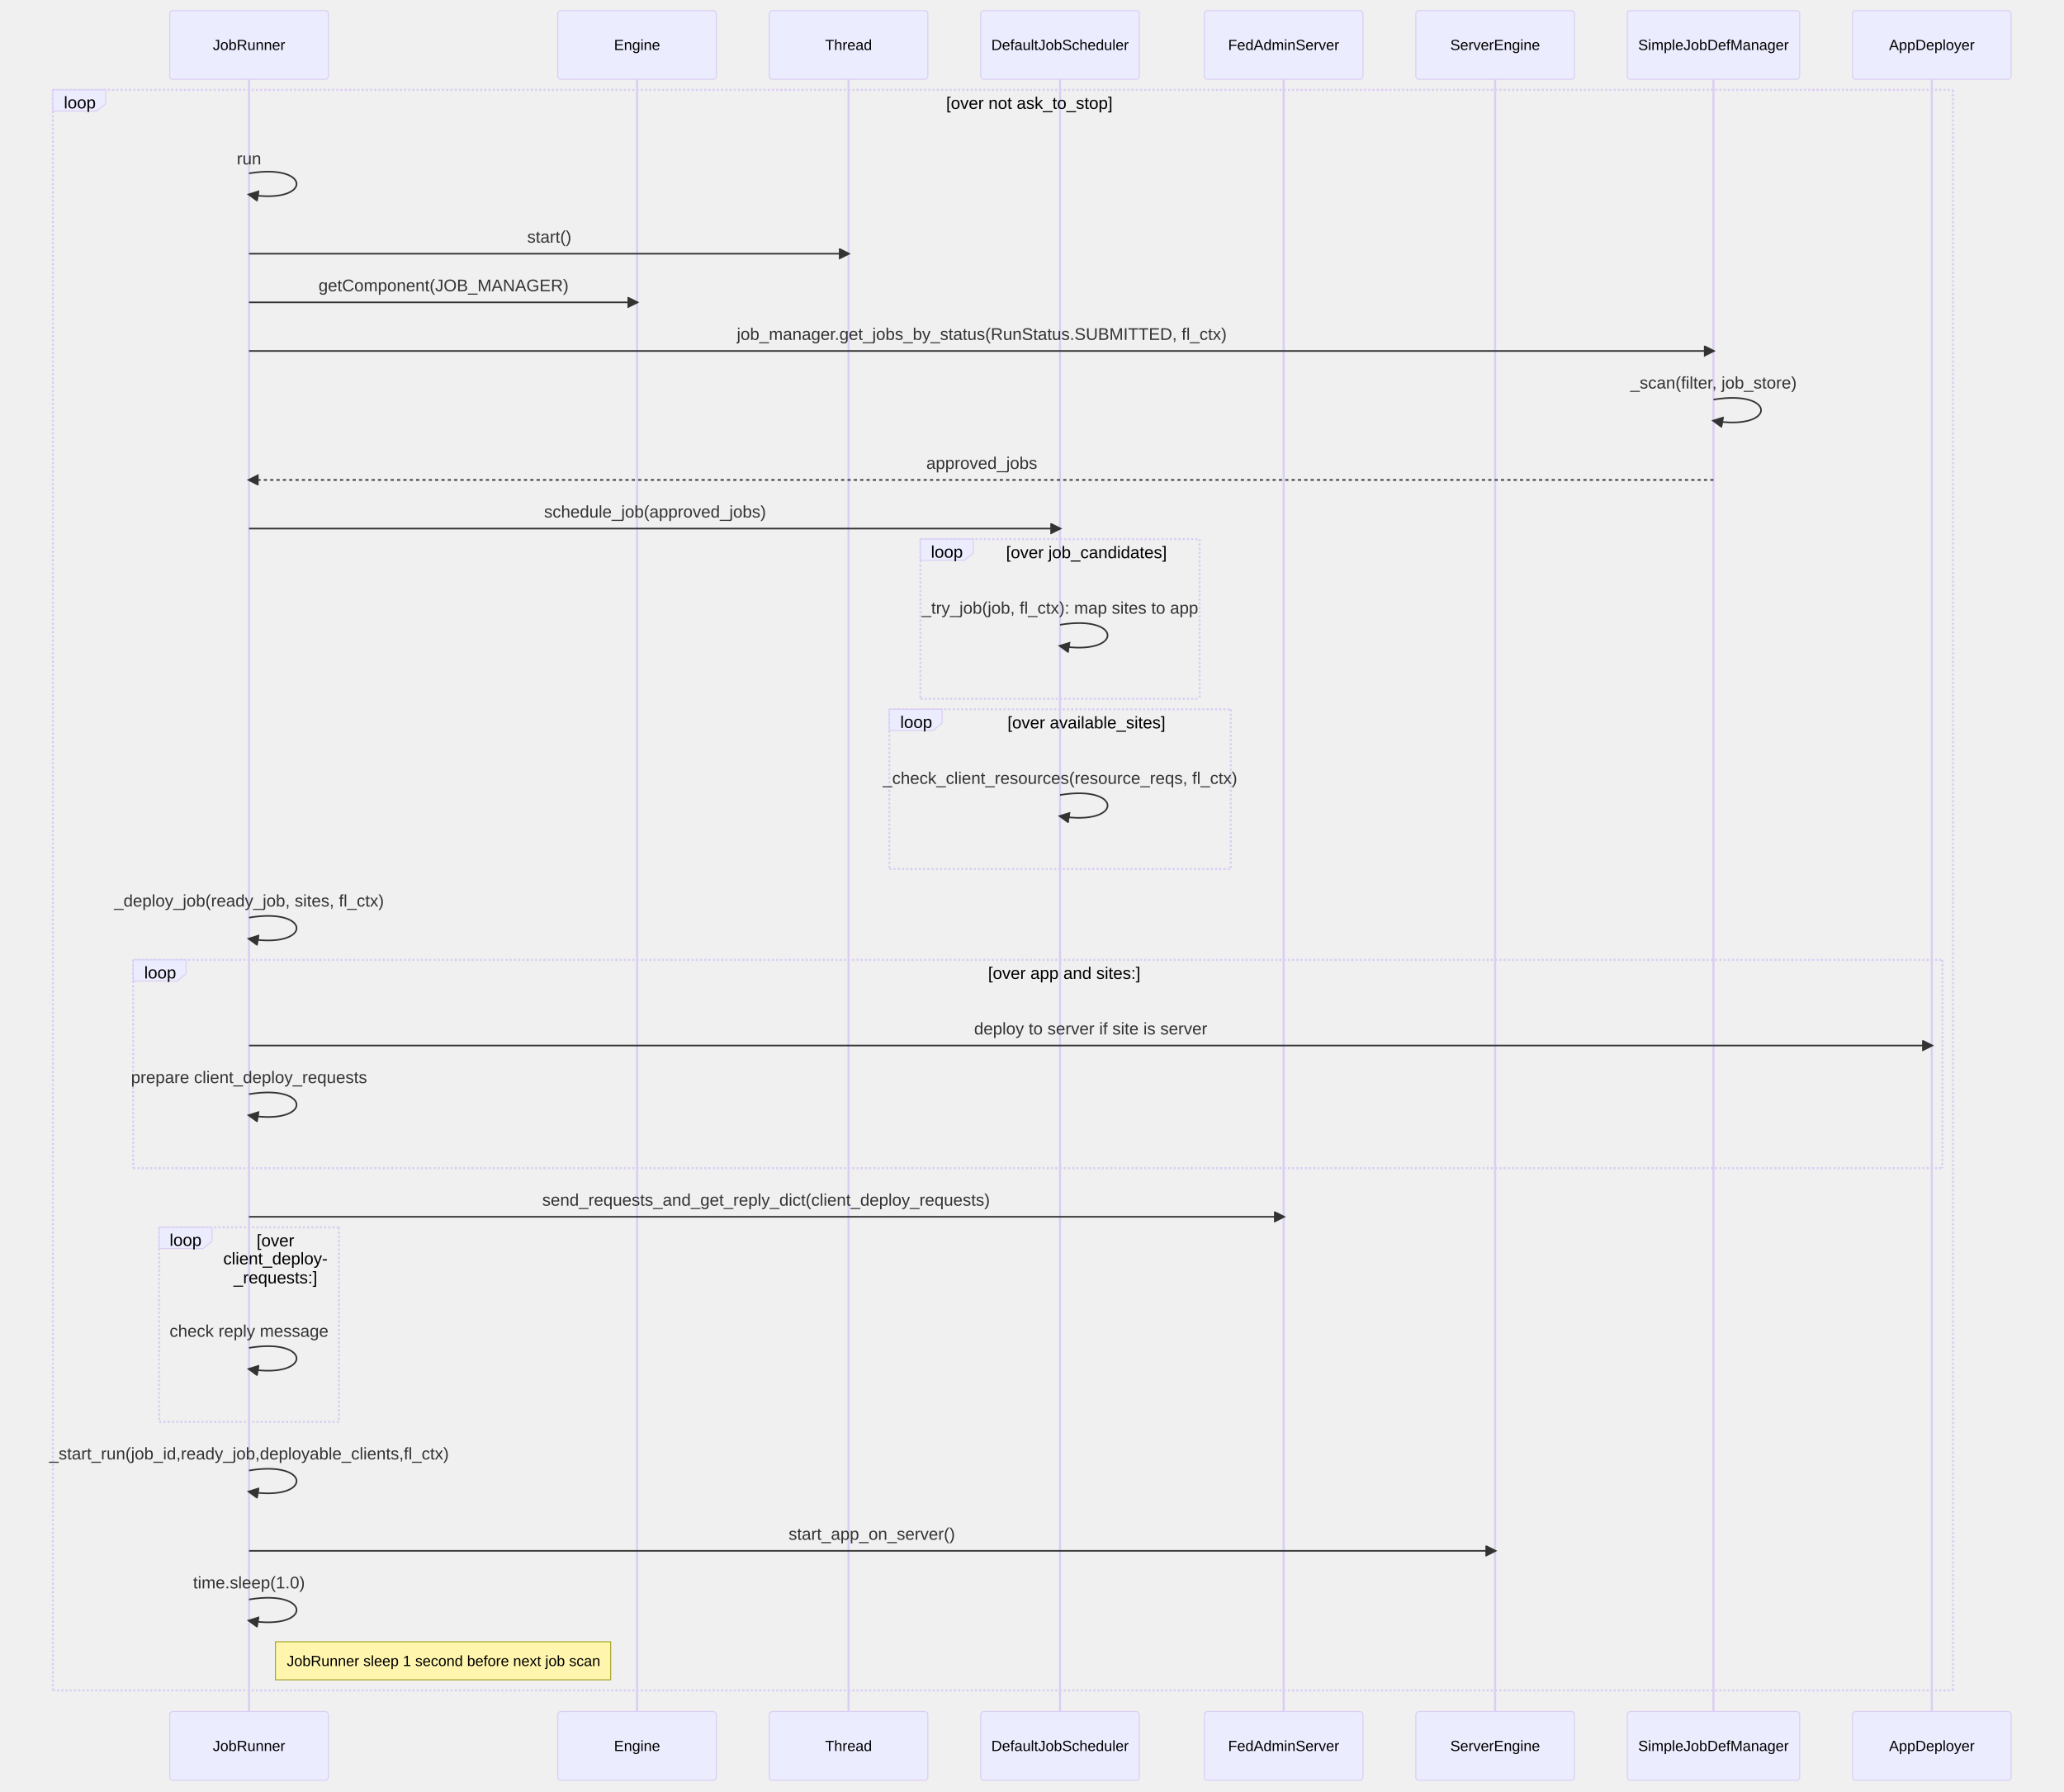
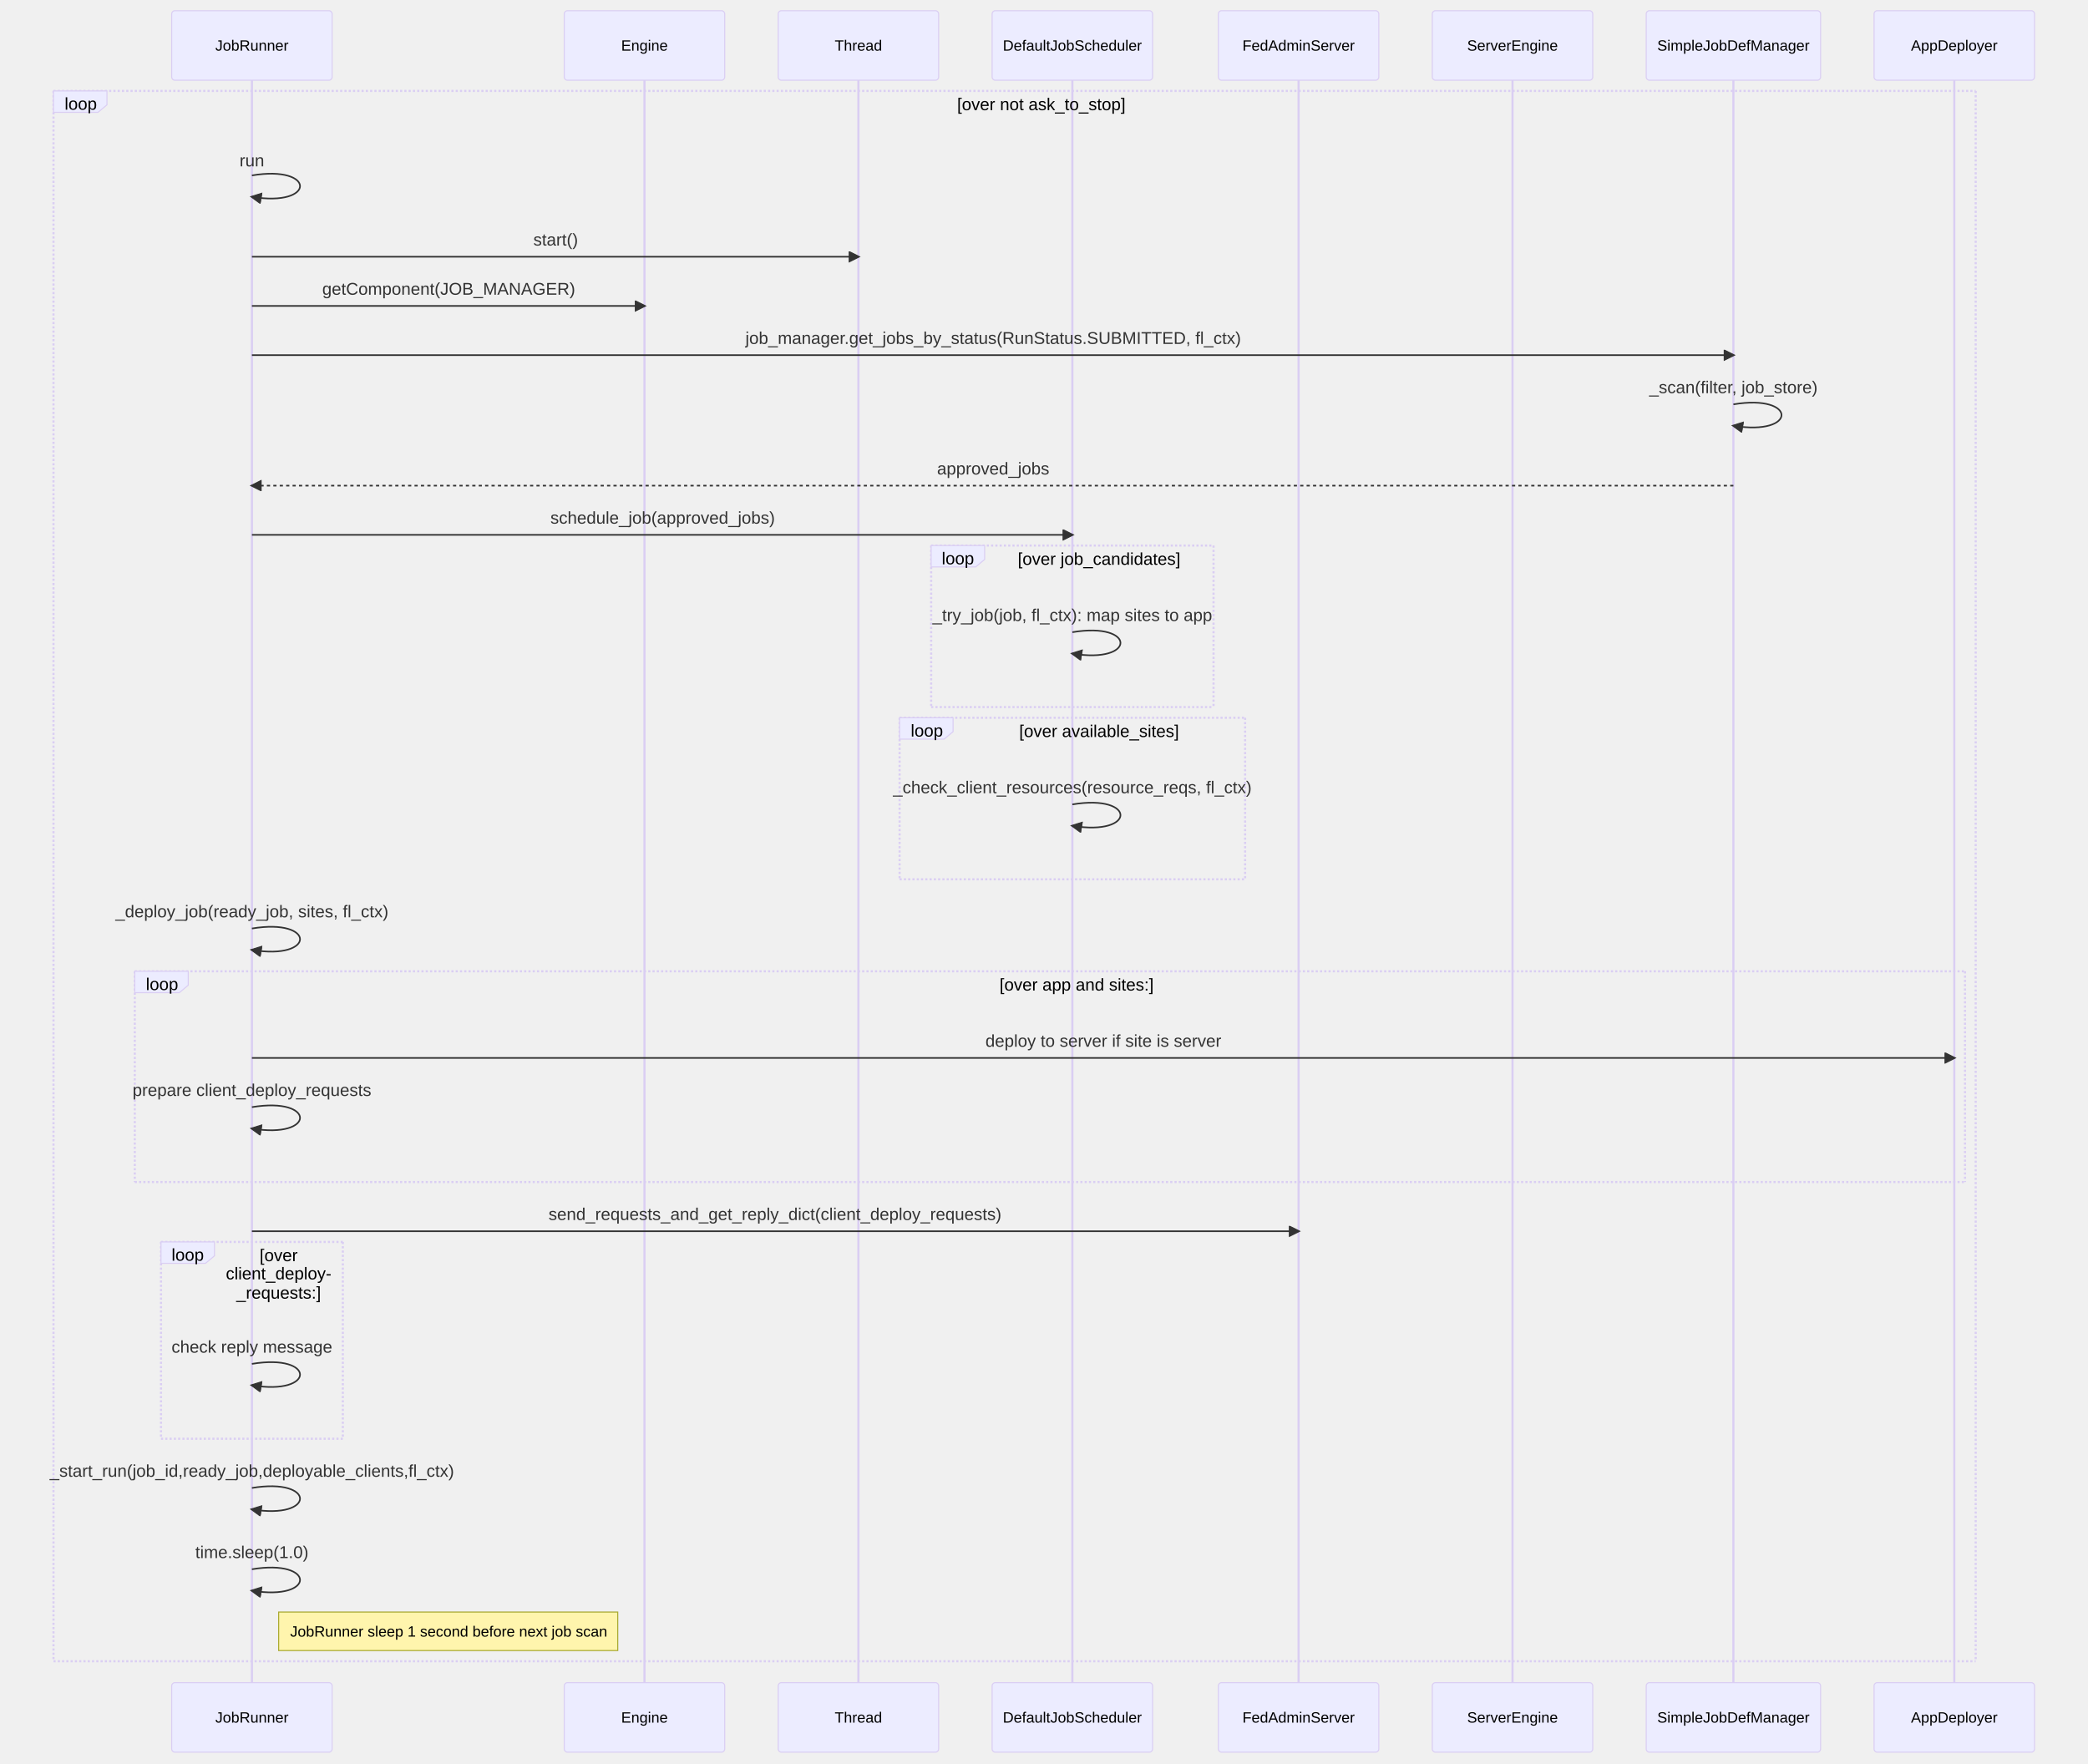
- <svg xmlns="http://www.w3.org/2000/svg" aria-labelledby="chart-title-mermaid-1664764199616 chart-desc-mermaid-1664764199616" role="img" viewBox="-160.5 -10 1952 1695" style="max-width: 1952px; background-color: white;" width="100%" id="mermaid-1664764199616">
-   <style>#mermaid-1664764199616 {font-family:"trebuchet ms",verdana,arial,sans-serif;font-size:16px;fill:#333;}#mermaid-1664764199616 .error-icon{fill:#552222;}#mermaid-1664764199616 .error-text{fill:#552222;stroke:#552222;}#mermaid-1664764199616 .edge-thickness-normal{stroke-width:2px;}#mermaid-1664764199616 .edge-thickness-thick{stroke-width:3.5px;}#mermaid-1664764199616 .edge-pattern-solid{stroke-dasharray:0;}#mermaid-1664764199616 .edge-pattern-dashed{stroke-dasharray:3;}#mermaid-1664764199616 .edge-pattern-dotted{stroke-dasharray:2;}#mermaid-1664764199616 .marker{fill:#333333;stroke:#333333;}#mermaid-1664764199616 .marker.cross{stroke:#333333;}#mermaid-1664764199616 svg{font-family:"trebuchet ms",verdana,arial,sans-serif;font-size:16px;}#mermaid-1664764199616 .actor{stroke:hsl(259.626, 59.777%, 87.902%);fill:#ECECFF;}#mermaid-1664764199616 text.actor&gt;tspan{fill:black;stroke:none;}#mermaid-1664764199616 .actor-line{stroke:grey;}#mermaid-1664764199616 .messageLine0{stroke-width:1.5;stroke-dasharray:none;stroke:#333;}#mermaid-1664764199616 .messageLine1{stroke-width:1.5;stroke-dasharray:2,2;stroke:#333;}#mermaid-1664764199616 #arrowhead path{fill:#333;stroke:#333;}#mermaid-1664764199616 .sequenceNumber{fill:white;}#mermaid-1664764199616 #sequencenumber{fill:#333;}#mermaid-1664764199616 #crosshead path{fill:#333;stroke:#333;}#mermaid-1664764199616 .messageText{fill:#333;stroke:none;}#mermaid-1664764199616 .labelBox{stroke:hsl(259.626, 59.777%, 87.902%);fill:#ECECFF;}#mermaid-1664764199616 .labelText,#mermaid-1664764199616 .labelText&gt;tspan{fill:black;stroke:none;}#mermaid-1664764199616 .loopText,#mermaid-1664764199616 .loopText&gt;tspan{fill:black;stroke:none;}#mermaid-1664764199616 .loopLine{stroke-width:2px;stroke-dasharray:2,2;stroke:hsl(259.626, 59.777%, 87.902%);fill:hsl(259.626, 59.777%, 87.902%);}#mermaid-1664764199616 .note{stroke:#aaaa33;fill:#fff5ad;}#mermaid-1664764199616 .noteText,#mermaid-1664764199616 .noteText&gt;tspan{fill:black;stroke:none;}#mermaid-1664764199616 .activation0{fill:#f4f4f4;stroke:#666;}#mermaid-1664764199616 .activation1{fill:#f4f4f4;stroke:#666;}#mermaid-1664764199616 .activation2{fill:#f4f4f4;stroke:#666;}#mermaid-1664764199616 .actorPopupMenu{position:absolute;}#mermaid-1664764199616 .actorPopupMenuPanel{position:absolute;fill:#ECECFF;box-shadow:0px 8px 16px 0px rgba(0,0,0,0.2);filter:drop-shadow(3px 5px 2px rgb(0 0 0 / 0.4));}#mermaid-1664764199616 .actor-man line{stroke:hsl(259.626, 59.777%, 87.902%);fill:#ECECFF;}#mermaid-1664764199616 .actor-man circle,#mermaid-1664764199616 line{stroke:hsl(259.626, 59.777%, 87.902%);fill:#ECECFF;stroke-width:2px;}#mermaid-1664764199616 :root{--mermaid-font-family:"trebuchet ms",verdana,arial,sans-serif;}</style>
+ <svg xmlns="http://www.w3.org/2000/svg" aria-labelledby="chart-title-mermaid-1664767334914 chart-desc-mermaid-1664767334914" role="img" viewBox="-160.5 -10 1952 1649" style="max-width: 1952px; background-color: white;" width="100%" id="mermaid-1664767334914">
+   <style>#mermaid-1664767334914 {font-family:"trebuchet ms",verdana,arial,sans-serif;font-size:16px;fill:#333;}#mermaid-1664767334914 .error-icon{fill:#552222;}#mermaid-1664767334914 .error-text{fill:#552222;stroke:#552222;}#mermaid-1664767334914 .edge-thickness-normal{stroke-width:2px;}#mermaid-1664767334914 .edge-thickness-thick{stroke-width:3.5px;}#mermaid-1664767334914 .edge-pattern-solid{stroke-dasharray:0;}#mermaid-1664767334914 .edge-pattern-dashed{stroke-dasharray:3;}#mermaid-1664767334914 .edge-pattern-dotted{stroke-dasharray:2;}#mermaid-1664767334914 .marker{fill:#333333;stroke:#333333;}#mermaid-1664767334914 .marker.cross{stroke:#333333;}#mermaid-1664767334914 svg{font-family:"trebuchet ms",verdana,arial,sans-serif;font-size:16px;}#mermaid-1664767334914 .actor{stroke:hsl(259.626, 59.777%, 87.902%);fill:#ECECFF;}#mermaid-1664767334914 text.actor&gt;tspan{fill:black;stroke:none;}#mermaid-1664767334914 .actor-line{stroke:grey;}#mermaid-1664767334914 .messageLine0{stroke-width:1.5;stroke-dasharray:none;stroke:#333;}#mermaid-1664767334914 .messageLine1{stroke-width:1.5;stroke-dasharray:2,2;stroke:#333;}#mermaid-1664767334914 #arrowhead path{fill:#333;stroke:#333;}#mermaid-1664767334914 .sequenceNumber{fill:white;}#mermaid-1664767334914 #sequencenumber{fill:#333;}#mermaid-1664767334914 #crosshead path{fill:#333;stroke:#333;}#mermaid-1664767334914 .messageText{fill:#333;stroke:none;}#mermaid-1664767334914 .labelBox{stroke:hsl(259.626, 59.777%, 87.902%);fill:#ECECFF;}#mermaid-1664767334914 .labelText,#mermaid-1664767334914 .labelText&gt;tspan{fill:black;stroke:none;}#mermaid-1664767334914 .loopText,#mermaid-1664767334914 .loopText&gt;tspan{fill:black;stroke:none;}#mermaid-1664767334914 .loopLine{stroke-width:2px;stroke-dasharray:2,2;stroke:hsl(259.626, 59.777%, 87.902%);fill:hsl(259.626, 59.777%, 87.902%);}#mermaid-1664767334914 .note{stroke:#aaaa33;fill:#fff5ad;}#mermaid-1664767334914 .noteText,#mermaid-1664767334914 .noteText&gt;tspan{fill:black;stroke:none;}#mermaid-1664767334914 .activation0{fill:#f4f4f4;stroke:#666;}#mermaid-1664767334914 .activation1{fill:#f4f4f4;stroke:#666;}#mermaid-1664767334914 .activation2{fill:#f4f4f4;stroke:#666;}#mermaid-1664767334914 .actorPopupMenu{position:absolute;}#mermaid-1664767334914 .actorPopupMenuPanel{position:absolute;fill:#ECECFF;box-shadow:0px 8px 16px 0px rgba(0,0,0,0.2);filter:drop-shadow(3px 5px 2px rgb(0 0 0 / 0.4));}#mermaid-1664767334914 .actor-man line{stroke:hsl(259.626, 59.777%, 87.902%);fill:#ECECFF;}#mermaid-1664767334914 .actor-man circle,#mermaid-1664767334914 line{stroke:hsl(259.626, 59.777%, 87.902%);fill:#ECECFF;stroke-width:2px;}#mermaid-1664767334914 :root{--mermaid-font-family:"trebuchet ms",verdana,arial,sans-serif;}</style>
  <g />
  <defs>
    <symbol height="24" width="24" id="computer">
      <path d="M2 2v13h20v-13h-20zm18 11h-16v-9h16v9zm-10.228 6l.466-1h3.524l.467 1h-4.457zm14.228 3h-24l2-6h2.104l-1.33 4h18.45l-1.297-4h2.073l2 6zm-5-10h-14v-7h14v7z" transform="scale(.5)" />
    </symbol>
  </defs>
  <defs>
    <symbol clip-rule="evenodd" fill-rule="evenodd" id="database">
      <path d="M12.258.001l.256.004.255.005.253.008.251.01.249.012.247.015.246.016.242.019.241.02.239.023.236.024.233.027.231.028.229.031.225.032.223.034.22.036.217.038.214.04.211.041.208.043.205.045.201.046.198.048.194.05.191.051.187.053.183.054.18.056.175.057.172.059.168.06.163.061.16.063.155.064.15.066.074.033.073.033.071.034.07.034.069.035.068.035.067.035.066.035.064.036.064.036.062.036.06.036.06.037.058.037.058.037.055.038.055.038.053.038.052.038.051.039.05.039.048.039.047.039.045.04.044.04.043.04.041.04.04.041.039.041.037.041.036.041.034.041.033.042.032.042.03.042.029.042.027.042.026.043.024.043.023.043.021.043.02.043.018.044.017.043.015.044.013.044.012.044.011.045.009.044.007.045.006.045.004.045.002.045.001.045v17l-.001.045-.002.045-.004.045-.006.045-.007.045-.009.044-.011.045-.012.044-.013.044-.015.044-.017.043-.018.044-.02.043-.021.043-.023.043-.024.043-.026.043-.027.042-.029.042-.03.042-.032.042-.033.042-.034.041-.036.041-.037.041-.039.041-.04.041-.041.04-.043.04-.044.04-.045.04-.047.039-.048.039-.05.039-.051.039-.052.038-.053.038-.055.038-.055.038-.058.037-.058.037-.06.037-.06.036-.062.036-.064.036-.064.036-.066.035-.067.035-.068.035-.069.035-.07.034-.071.034-.073.033-.074.033-.15.066-.155.064-.16.063-.163.061-.168.06-.172.059-.175.057-.18.056-.183.054-.187.053-.191.051-.194.05-.198.048-.201.046-.205.045-.208.043-.211.041-.214.04-.217.038-.22.036-.223.034-.225.032-.229.031-.231.028-.233.027-.236.024-.239.023-.241.02-.242.019-.246.016-.247.015-.249.012-.251.01-.253.008-.255.005-.256.004-.258.001-.258-.001-.256-.004-.255-.005-.253-.008-.251-.01-.249-.012-.247-.015-.245-.016-.243-.019-.241-.02-.238-.023-.236-.024-.234-.027-.231-.028-.228-.031-.226-.032-.223-.034-.22-.036-.217-.038-.214-.04-.211-.041-.208-.043-.204-.045-.201-.046-.198-.048-.195-.05-.19-.051-.187-.053-.184-.054-.179-.056-.176-.057-.172-.059-.167-.06-.164-.061-.159-.063-.155-.064-.151-.066-.074-.033-.072-.033-.072-.034-.07-.034-.069-.035-.068-.035-.067-.035-.066-.035-.064-.036-.063-.036-.062-.036-.061-.036-.06-.037-.058-.037-.057-.037-.056-.038-.055-.038-.053-.038-.052-.038-.051-.039-.049-.039-.049-.039-.046-.039-.046-.04-.044-.04-.043-.04-.041-.04-.04-.041-.039-.041-.037-.041-.036-.041-.034-.041-.033-.042-.032-.042-.03-.042-.029-.042-.027-.042-.026-.043-.024-.043-.023-.043-.021-.043-.02-.043-.018-.044-.017-.043-.015-.044-.013-.044-.012-.044-.011-.045-.009-.044-.007-.045-.006-.045-.004-.045-.002-.045-.001-.045v-17l.001-.045.002-.045.004-.045.006-.045.007-.045.009-.044.011-.045.012-.044.013-.044.015-.044.017-.043.018-.044.02-.043.021-.043.023-.043.024-.043.026-.043.027-.042.029-.042.03-.042.032-.042.033-.042.034-.041.036-.041.037-.041.039-.041.04-.041.041-.04.043-.04.044-.04.046-.04.046-.039.049-.039.049-.039.051-.039.052-.038.053-.038.055-.038.056-.038.057-.037.058-.037.06-.037.061-.036.062-.036.063-.036.064-.036.066-.035.067-.035.068-.035.069-.035.07-.034.072-.034.072-.033.074-.033.151-.066.155-.064.159-.063.164-.061.167-.06.172-.059.176-.057.179-.056.184-.054.187-.053.19-.051.195-.05.198-.048.201-.046.204-.045.208-.043.211-.041.214-.04.217-.038.22-.036.223-.034.226-.032.228-.031.231-.028.234-.027.236-.024.238-.023.241-.02.243-.019.245-.016.247-.015.249-.012.251-.01.253-.008.255-.005.256-.004.258-.001.258.001zm-9.258 20.499v.01l.001.021.003.021.004.022.005.021.006.022.007.022.009.023.01.022.011.023.012.023.013.023.015.023.016.024.017.023.018.024.019.024.021.024.022.025.023.024.024.025.052.049.056.05.061.051.066.051.07.051.075.051.079.052.084.052.088.052.092.052.097.052.102.051.105.052.11.052.114.051.119.051.123.051.127.05.131.05.135.05.139.048.144.049.147.047.152.047.155.047.16.045.163.045.167.043.171.043.176.041.178.041.183.039.187.039.19.037.194.035.197.035.202.033.204.031.209.03.212.029.216.027.219.025.222.024.226.021.23.02.233.018.236.016.24.015.243.012.246.01.249.008.253.005.256.004.259.001.26-.001.257-.004.254-.005.25-.008.247-.011.244-.012.241-.014.237-.016.233-.018.231-.021.226-.021.224-.024.22-.026.216-.027.212-.028.21-.031.205-.031.202-.034.198-.034.194-.036.191-.037.187-.039.183-.04.179-.04.175-.042.172-.043.168-.044.163-.045.16-.046.155-.046.152-.047.148-.048.143-.049.139-.049.136-.05.131-.05.126-.05.123-.051.118-.052.114-.051.11-.052.106-.052.101-.052.096-.052.092-.052.088-.053.083-.051.079-.052.074-.052.07-.051.065-.051.06-.051.056-.05.051-.05.023-.024.023-.025.021-.024.02-.024.019-.024.018-.024.017-.024.015-.023.014-.024.013-.023.012-.023.01-.023.01-.022.008-.022.006-.022.006-.022.004-.022.004-.021.001-.021.001-.021v-4.127l-.077.055-.08.053-.083.054-.085.053-.087.052-.09.052-.093.051-.095.05-.097.05-.1.049-.102.049-.105.048-.106.047-.109.047-.111.046-.114.045-.115.045-.118.044-.12.043-.122.042-.124.042-.126.041-.128.04-.13.04-.132.038-.134.038-.135.037-.138.037-.139.035-.142.035-.143.034-.144.033-.147.032-.148.031-.15.03-.151.03-.153.029-.154.027-.156.027-.158.026-.159.025-.161.024-.162.023-.163.022-.165.021-.166.02-.167.019-.169.018-.169.017-.171.016-.173.015-.173.014-.175.013-.175.012-.177.011-.178.01-.179.008-.179.008-.181.006-.182.005-.182.004-.184.003-.184.002h-.37l-.184-.002-.184-.003-.182-.004-.182-.005-.181-.006-.179-.008-.179-.008-.178-.01-.176-.011-.176-.012-.175-.013-.173-.014-.172-.015-.171-.016-.17-.017-.169-.018-.167-.019-.166-.02-.165-.021-.163-.022-.162-.023-.161-.024-.159-.025-.157-.026-.156-.027-.155-.027-.153-.029-.151-.03-.15-.03-.148-.031-.146-.032-.145-.033-.143-.034-.141-.035-.14-.035-.137-.037-.136-.037-.134-.038-.132-.038-.13-.04-.128-.04-.126-.041-.124-.042-.122-.042-.12-.044-.117-.043-.116-.045-.113-.045-.112-.046-.109-.047-.106-.047-.105-.048-.102-.049-.1-.049-.097-.05-.095-.05-.093-.052-.09-.051-.087-.052-.085-.053-.083-.054-.08-.054-.077-.054v4.127zm0-5.654v.011l.001.021.003.021.004.021.005.022.006.022.007.022.009.022.01.022.011.023.012.023.013.023.015.024.016.023.017.024.018.024.019.024.021.024.022.024.023.025.024.024.052.05.056.05.061.05.066.051.07.051.075.052.079.051.084.052.088.052.092.052.097.052.102.052.105.052.11.051.114.051.119.052.123.05.127.051.131.05.135.049.139.049.144.048.147.048.152.047.155.046.16.045.163.045.167.044.171.042.176.042.178.04.183.04.187.038.19.037.194.036.197.034.202.033.204.032.209.03.212.028.216.027.219.025.222.024.226.022.23.02.233.018.236.016.24.014.243.012.246.01.249.008.253.006.256.003.259.001.26-.001.257-.003.254-.006.25-.008.247-.01.244-.012.241-.015.237-.016.233-.018.231-.02.226-.022.224-.024.22-.025.216-.027.212-.029.21-.03.205-.032.202-.033.198-.035.194-.036.191-.037.187-.039.183-.039.179-.041.175-.042.172-.043.168-.044.163-.045.16-.045.155-.047.152-.047.148-.048.143-.048.139-.05.136-.049.131-.05.126-.051.123-.051.118-.051.114-.052.11-.052.106-.052.101-.052.096-.052.092-.052.088-.052.083-.052.079-.052.074-.051.07-.052.065-.051.06-.05.056-.051.051-.049.023-.025.023-.024.021-.025.02-.024.019-.024.018-.024.017-.024.015-.023.014-.023.013-.024.012-.022.01-.023.01-.023.008-.022.006-.022.006-.022.004-.021.004-.022.001-.021.001-.021v-4.139l-.077.054-.08.054-.083.054-.085.052-.087.053-.09.051-.093.051-.095.051-.097.05-.1.049-.102.049-.105.048-.106.047-.109.047-.111.046-.114.045-.115.044-.118.044-.12.044-.122.042-.124.042-.126.041-.128.04-.13.039-.132.039-.134.038-.135.037-.138.036-.139.036-.142.035-.143.033-.144.033-.147.033-.148.031-.15.03-.151.03-.153.028-.154.028-.156.027-.158.026-.159.025-.161.024-.162.023-.163.022-.165.021-.166.02-.167.019-.169.018-.169.017-.171.016-.173.015-.173.014-.175.013-.175.012-.177.011-.178.009-.179.009-.179.007-.181.007-.182.005-.182.004-.184.003-.184.002h-.37l-.184-.002-.184-.003-.182-.004-.182-.005-.181-.007-.179-.007-.179-.009-.178-.009-.176-.011-.176-.012-.175-.013-.173-.014-.172-.015-.171-.016-.17-.017-.169-.018-.167-.019-.166-.02-.165-.021-.163-.022-.162-.023-.161-.024-.159-.025-.157-.026-.156-.027-.155-.028-.153-.028-.151-.03-.15-.03-.148-.031-.146-.033-.145-.033-.143-.033-.141-.035-.14-.036-.137-.036-.136-.037-.134-.038-.132-.039-.13-.039-.128-.04-.126-.041-.124-.042-.122-.043-.12-.043-.117-.044-.116-.044-.113-.046-.112-.046-.109-.046-.106-.047-.105-.048-.102-.049-.1-.049-.097-.05-.095-.051-.093-.051-.09-.051-.087-.053-.085-.052-.083-.054-.08-.054-.077-.054v4.139zm0-5.666v.011l.001.02.003.022.004.021.005.022.006.021.007.022.009.023.01.022.011.023.012.023.013.023.015.023.016.024.017.024.018.023.019.024.021.025.022.024.023.024.024.025.052.05.056.05.061.05.066.051.07.051.075.052.079.051.084.052.088.052.092.052.097.052.102.052.105.051.11.052.114.051.119.051.123.051.127.05.131.05.135.05.139.049.144.048.147.048.152.047.155.046.16.045.163.045.167.043.171.043.176.042.178.04.183.04.187.038.19.037.194.036.197.034.202.033.204.032.209.03.212.028.216.027.219.025.222.024.226.021.23.02.233.018.236.017.24.014.243.012.246.01.249.008.253.006.256.003.259.001.26-.001.257-.003.254-.006.25-.008.247-.01.244-.013.241-.014.237-.016.233-.018.231-.02.226-.022.224-.024.22-.025.216-.027.212-.029.21-.03.205-.032.202-.033.198-.035.194-.036.191-.037.187-.039.183-.039.179-.041.175-.042.172-.043.168-.044.163-.045.16-.045.155-.047.152-.047.148-.048.143-.049.139-.049.136-.049.131-.051.126-.05.123-.051.118-.052.114-.051.11-.052.106-.052.101-.052.096-.052.092-.052.088-.052.083-.052.079-.052.074-.052.07-.051.065-.051.06-.051.056-.05.051-.049.023-.025.023-.025.021-.024.02-.024.019-.024.018-.024.017-.024.015-.023.014-.024.013-.023.012-.023.01-.022.01-.023.008-.022.006-.022.006-.022.004-.022.004-.021.001-.021.001-.021v-4.153l-.077.054-.08.054-.083.053-.085.053-.087.053-.09.051-.093.051-.095.051-.097.05-.1.049-.102.048-.105.048-.106.048-.109.046-.111.046-.114.046-.115.044-.118.044-.12.043-.122.043-.124.042-.126.041-.128.04-.13.039-.132.039-.134.038-.135.037-.138.036-.139.036-.142.034-.143.034-.144.033-.147.032-.148.032-.15.03-.151.03-.153.028-.154.028-.156.027-.158.026-.159.024-.161.024-.162.023-.163.023-.165.021-.166.02-.167.019-.169.018-.169.017-.171.016-.173.015-.173.014-.175.013-.175.012-.177.01-.178.01-.179.009-.179.007-.181.006-.182.006-.182.004-.184.003-.184.001-.185.001-.185-.001-.184-.001-.184-.003-.182-.004-.182-.006-.181-.006-.179-.007-.179-.009-.178-.01-.176-.01-.176-.012-.175-.013-.173-.014-.172-.015-.171-.016-.17-.017-.169-.018-.167-.019-.166-.02-.165-.021-.163-.023-.162-.023-.161-.024-.159-.024-.157-.026-.156-.027-.155-.028-.153-.028-.151-.03-.15-.03-.148-.032-.146-.032-.145-.033-.143-.034-.141-.034-.14-.036-.137-.036-.136-.037-.134-.038-.132-.039-.13-.039-.128-.041-.126-.041-.124-.041-.122-.043-.12-.043-.117-.044-.116-.044-.113-.046-.112-.046-.109-.046-.106-.048-.105-.048-.102-.048-.1-.05-.097-.049-.095-.051-.093-.051-.09-.052-.087-.052-.085-.053-.083-.053-.08-.054-.077-.054v4.153zm8.74-8.179l-.257.004-.254.005-.25.008-.247.011-.244.012-.241.014-.237.016-.233.018-.231.021-.226.022-.224.023-.22.026-.216.027-.212.028-.21.031-.205.032-.202.033-.198.034-.194.036-.191.038-.187.038-.183.04-.179.041-.175.042-.172.043-.168.043-.163.045-.16.046-.155.046-.152.048-.148.048-.143.048-.139.049-.136.05-.131.05-.126.051-.123.051-.118.051-.114.052-.11.052-.106.052-.101.052-.096.052-.092.052-.088.052-.083.052-.079.052-.074.051-.07.052-.065.051-.06.05-.056.05-.051.05-.023.025-.023.024-.021.024-.02.025-.019.024-.018.024-.017.023-.015.024-.014.023-.013.023-.012.023-.01.023-.01.022-.008.022-.006.023-.006.021-.004.022-.004.021-.001.021-.001.021.001.021.001.021.004.021.004.022.006.021.006.023.008.022.01.022.01.023.012.023.013.023.014.023.015.024.017.023.018.024.019.024.02.025.021.024.023.024.023.025.051.05.056.05.06.05.065.051.07.052.074.051.079.052.083.052.088.052.092.052.096.052.101.052.106.052.11.052.114.052.118.051.123.051.126.051.131.05.136.05.139.049.143.048.148.048.152.048.155.046.16.046.163.045.168.043.172.043.175.042.179.041.183.04.187.038.191.038.194.036.198.034.202.033.205.032.21.031.212.028.216.027.22.026.224.023.226.022.231.021.233.018.237.016.241.014.244.012.247.011.25.008.254.005.257.004.26.001.26-.001.257-.004.254-.005.25-.008.247-.011.244-.012.241-.014.237-.016.233-.018.231-.021.226-.022.224-.023.22-.026.216-.027.212-.028.21-.031.205-.032.202-.033.198-.034.194-.036.191-.038.187-.038.183-.04.179-.041.175-.042.172-.043.168-.043.163-.045.16-.046.155-.046.152-.048.148-.048.143-.048.139-.049.136-.05.131-.05.126-.051.123-.051.118-.051.114-.052.11-.052.106-.052.101-.052.096-.052.092-.052.088-.052.083-.052.079-.052.074-.051.07-.052.065-.051.06-.05.056-.05.051-.05.023-.025.023-.024.021-.024.02-.025.019-.024.018-.024.017-.023.015-.024.014-.023.013-.023.012-.023.01-.023.01-.022.008-.022.006-.023.006-.021.004-.022.004-.021.001-.021.001-.021-.001-.021-.001-.021-.004-.021-.004-.022-.006-.021-.006-.023-.008-.022-.01-.022-.01-.023-.012-.023-.013-.023-.014-.023-.015-.024-.017-.023-.018-.024-.019-.024-.02-.025-.021-.024-.023-.024-.023-.025-.051-.05-.056-.05-.06-.05-.065-.051-.07-.052-.074-.051-.079-.052-.083-.052-.088-.052-.092-.052-.096-.052-.101-.052-.106-.052-.11-.052-.114-.052-.118-.051-.123-.051-.126-.051-.131-.05-.136-.05-.139-.049-.143-.048-.148-.048-.152-.048-.155-.046-.16-.046-.163-.045-.168-.043-.172-.043-.175-.042-.179-.041-.183-.04-.187-.038-.191-.038-.194-.036-.198-.034-.202-.033-.205-.032-.21-.031-.212-.028-.216-.027-.22-.026-.224-.023-.226-.022-.231-.021-.233-.018-.237-.016-.241-.014-.244-.012-.247-.011-.25-.008-.254-.005-.257-.004-.26-.001-.26.001z" transform="scale(.5)" />
    </symbol>
  </defs>
  <defs>
    <symbol height="24" width="24" id="clock">
      <path d="M12 2c5.514 0 10 4.486 10 10s-4.486 10-10 10-10-4.486-10-10 4.486-10 10-10zm0-2c-6.627 0-12 5.373-12 12s5.373 12 12 12 12-5.373 12-12-5.373-12-12-12zm5.848 12.459c.202.038.202.333.001.372-1.907.361-6.045 1.111-6.547 1.111-.719 0-1.301-.582-1.301-1.301 0-.512.77-5.447 1.125-7.445.034-.192.312-.181.343.014l.985 6.238 5.394 1.011z" transform="scale(.5)" />
    </symbol>
  </defs>
  <g>
-     <line stroke="#999" stroke-width="0.5px" class="200" y2="1629" x2="75" y1="5" x1="75" id="actor0" />
+     <line stroke="#999" stroke-width="0.5px" class="200" y2="1583" x2="75" y1="5" x1="75" id="actor0" />
    <g id="root-0">
      <rect class="actor" ry="3" rx="3" height="65" width="150" stroke="#666" fill="#eaeaea" y="0" x="0" />
      <text style="text-anchor: middle; font-size: 14px; font-weight: 400;" class="actor" alignment-baseline="central" dominant-baseline="central" y="32.5" x="75">
        <tspan dy="0" x="75">JobRunner</tspan>
      </text>
    </g>
  </g>
  <g>
-     <line stroke="#999" stroke-width="0.5px" class="200" y2="1629" x2="442" y1="5" x1="442" id="actor1" />
+     <line stroke="#999" stroke-width="0.5px" class="200" y2="1583" x2="442" y1="5" x1="442" id="actor1" />
    <g id="root-1">
      <rect class="actor" ry="3" rx="3" height="65" width="150" stroke="#666" fill="#eaeaea" y="0" x="367" />
      <text style="text-anchor: middle; font-size: 14px; font-weight: 400;" class="actor" alignment-baseline="central" dominant-baseline="central" y="32.5" x="442">
        <tspan dy="0" x="442">Engine</tspan>
      </text>
    </g>
  </g>
  <g>
-     <line stroke="#999" stroke-width="0.5px" class="200" y2="1629" x2="642" y1="5" x1="642" id="actor2" />
+     <line stroke="#999" stroke-width="0.5px" class="200" y2="1583" x2="642" y1="5" x1="642" id="actor2" />
    <g id="root-2">
      <rect class="actor" ry="3" rx="3" height="65" width="150" stroke="#666" fill="#eaeaea" y="0" x="567" />
      <text style="text-anchor: middle; font-size: 14px; font-weight: 400;" class="actor" alignment-baseline="central" dominant-baseline="central" y="32.5" x="642">
        <tspan dy="0" x="642">Thread</tspan>
      </text>
    </g>
  </g>
  <g>
-     <line stroke="#999" stroke-width="0.5px" class="200" y2="1629" x2="842" y1="5" x1="842" id="actor3" />
+     <line stroke="#999" stroke-width="0.5px" class="200" y2="1583" x2="842" y1="5" x1="842" id="actor3" />
    <g id="root-3">
      <rect class="actor" ry="3" rx="3" height="65" width="150" stroke="#666" fill="#eaeaea" y="0" x="767" />
      <text style="text-anchor: middle; font-size: 14px; font-weight: 400;" class="actor" alignment-baseline="central" dominant-baseline="central" y="32.5" x="842">
        <tspan dy="0" x="842">DefaultJobScheduler</tspan>
      </text>
    </g>
  </g>
  <g>
-     <line stroke="#999" stroke-width="0.5px" class="200" y2="1629" x2="1053.5" y1="5" x1="1053.5" id="actor4" />
+     <line stroke="#999" stroke-width="0.5px" class="200" y2="1583" x2="1053.5" y1="5" x1="1053.5" id="actor4" />
    <g id="root-4">
      <rect class="actor" ry="3" rx="3" height="65" width="150" stroke="#666" fill="#eaeaea" y="0" x="978.5" />
      <text style="text-anchor: middle; font-size: 14px; font-weight: 400;" class="actor" alignment-baseline="central" dominant-baseline="central" y="32.5" x="1053.5">
        <tspan dy="0" x="1053.5">FedAdminServer</tspan>
      </text>
    </g>
  </g>
  <g>
-     <line stroke="#999" stroke-width="0.5px" class="200" y2="1629" x2="1253.5" y1="5" x1="1253.5" id="actor5" />
+     <line stroke="#999" stroke-width="0.5px" class="200" y2="1583" x2="1253.5" y1="5" x1="1253.5" id="actor5" />
    <g id="root-5">
      <rect class="actor" ry="3" rx="3" height="65" width="150" stroke="#666" fill="#eaeaea" y="0" x="1178.5" />
      <text style="text-anchor: middle; font-size: 14px; font-weight: 400;" class="actor" alignment-baseline="central" dominant-baseline="central" y="32.5" x="1253.5">
        <tspan dy="0" x="1253.5">ServerEngine</tspan>
      </text>
    </g>
  </g>
  <g>
-     <line stroke="#999" stroke-width="0.5px" class="200" y2="1629" x2="1460" y1="5" x1="1460" id="actor6" />
+     <line stroke="#999" stroke-width="0.5px" class="200" y2="1583" x2="1460" y1="5" x1="1460" id="actor6" />
    <g id="root-6">
      <rect class="actor" ry="3" rx="3" height="65" width="163" stroke="#666" fill="#eaeaea" y="0" x="1378.5" />
      <text style="text-anchor: middle; font-size: 14px; font-weight: 400;" class="actor" alignment-baseline="central" dominant-baseline="central" y="32.5" x="1460">
        <tspan dy="0" x="1460">SimpleJobDefManager</tspan>
      </text>
    </g>
  </g>
  <g>
-     <line stroke="#999" stroke-width="0.5px" class="200" y2="1629" x2="1666.5" y1="5" x1="1666.5" id="actor7" />
+     <line stroke="#999" stroke-width="0.5px" class="200" y2="1583" x2="1666.5" y1="5" x1="1666.5" id="actor7" />
    <g id="root-7">
      <rect class="actor" ry="3" rx="3" height="65" width="150" stroke="#666" fill="#eaeaea" y="0" x="1591.5" />
      <text style="text-anchor: middle; font-size: 14px; font-weight: 400;" class="actor" alignment-baseline="central" dominant-baseline="central" y="32.5" x="1666.5">
        <tspan dy="0" x="1666.5">AppDeployer</tspan>
      </text>
    </g>
  </g>
  <defs>
    <marker orient="auto" markerHeight="12" markerWidth="12" markerUnits="userSpaceOnUse" refY="5" refX="9" id="arrowhead">
      <path d="M 0 0 L 10 5 L 0 10 z" />
    </marker>
  </defs>
  <defs>
    <marker refY="4" refX="16" orient="auto" markerHeight="8" markerWidth="15" id="crosshead">
      <path style="stroke-dasharray: 0, 0;" d="M 9,2 V 6 L16,4 Z" stroke-width="1px" stroke="#000000" fill="black" />
      <path style="stroke-dasharray: 0, 0;" d="M 0,1 L 6,7 M 6,1 L 0,7" stroke-width="1px" stroke="#000000" fill="none" />
    </marker>
  </defs>
  <defs>
    <marker orient="auto" markerHeight="28" markerWidth="20" refY="7" refX="18" id="filled-head">
      <path d="M 18,7 L9,13 L14,7 L9,1 Z" />
    </marker>
  </defs>
  <defs>
    <marker orient="auto" markerHeight="40" markerWidth="60" refY="15" refX="15" id="sequencenumber">
      <circle r="6" cy="15" cx="15" />
    </marker>
  </defs>
  <g>
    <line class="loopLine" y2="500" x2="974" y1="500" x1="710" />
    <line class="loopLine" y2="651" x2="974" y1="500" x1="974" />
    <line class="loopLine" y2="651" x2="974" y1="651" x1="710" />
    <line class="loopLine" y2="651" x2="710" y1="500" x1="710" />
    <polygon class="labelBox" points="710,500 760,500 760,513 751.6,520 710,520" />
    <text style="font-size: 16px; font-weight: 400;" class="labelText" alignment-baseline="middle" dominant-baseline="middle" text-anchor="middle" y="513" x="735">loop</text>
    <text style="font-size: 16px; font-weight: 400;" class="loopText" text-anchor="middle" y="518" x="867">
      <tspan x="867">[over job_candidates]</tspan>
    </text>
  </g>
  <g>
    <line class="loopLine" y2="661" x2="1003.5" y1="661" x1="680.5" />
    <line class="loopLine" y2="812" x2="1003.5" y1="661" x1="1003.5" />
    <line class="loopLine" y2="812" x2="1003.5" y1="812" x1="680.5" />
    <line class="loopLine" y2="812" x2="680.5" y1="661" x1="680.5" />
    <polygon class="labelBox" points="680.5,661 730.5,661 730.5,674 722.1,681 680.5,681" />
    <text style="font-size: 16px; font-weight: 400;" class="labelText" alignment-baseline="middle" dominant-baseline="middle" text-anchor="middle" y="674" x="706">loop</text>
    <text style="font-size: 16px; font-weight: 400;" class="loopText" text-anchor="middle" y="679" x="867">
      <tspan x="867">[over available_sites]</tspan>
    </text>
  </g>
  <g>
    <line class="loopLine" y2="898" x2="1676.5" y1="898" x1="-34.5" />
    <line class="loopLine" y2="1095" x2="1676.5" y1="898" x1="1676.5" />
    <line class="loopLine" y2="1095" x2="1676.5" y1="1095" x1="-34.5" />
    <line class="loopLine" y2="1095" x2="-34.5" y1="898" x1="-34.5" />
    <polygon class="labelBox" points="-34.5,898 15.5,898 15.5,911 7.1,918 -34.5,918" />
    <text style="font-size: 16px; font-weight: 400;" class="labelText" alignment-baseline="middle" dominant-baseline="middle" text-anchor="middle" y="911" x="-9">loop</text>
    <text style="font-size: 16px; font-weight: 400;" class="loopText" text-anchor="middle" y="916" x="846">
      <tspan x="846">[over app and sites:]</tspan>
    </text>
  </g>
  <g>
    <line class="loopLine" y2="1151" x2="160" y1="1151" x1="-10" />
    <line class="loopLine" y2="1335" x2="160" y1="1151" x1="160" />
    <line class="loopLine" y2="1335" x2="160" y1="1335" x1="-10" />
    <line class="loopLine" y2="1335" x2="-10" y1="1151" x1="-10" />
    <polygon class="labelBox" points="-10,1151 40,1151 40,1164 31.6,1171 -10,1171" />
    <text style="font-size: 16px; font-weight: 400;" class="labelText" alignment-baseline="middle" dominant-baseline="middle" text-anchor="middle" y="1164" x="15">loop</text>
    <text style="font-size: 16px; font-weight: 400;" class="loopText" text-anchor="middle" y="1169" x="100">
      <tspan x="100">[over</tspan>
    </text>
    <text style="font-size: 16px; font-weight: 400;" class="loopText" text-anchor="middle" y="1186" x="100">
      <tspan x="100">client_deploy-</tspan>
    </text>
    <text style="font-size: 16px; font-weight: 400;" class="loopText" text-anchor="middle" y="1204" x="100">
      <tspan x="100">_requests:]</tspan>
    </text>
  </g>
  <g>
-     <rect class="note" ry="0" rx="0" height="36" width="317" stroke="#666" fill="#EDF2AE" y="1543" x="100" />
-     <text style="font-size: 14px; font-weight: 400;" dy="1em" class="noteText" alignment-baseline="middle" dominant-baseline="middle" text-anchor="middle" y="1548" x="259">
+     <rect class="note" ry="0" rx="0" height="36" width="317" stroke="#666" fill="#EDF2AE" y="1497" x="100" />
+     <text style="font-size: 14px; font-weight: 400;" dy="1em" class="noteText" alignment-baseline="middle" dominant-baseline="middle" text-anchor="middle" y="1502" x="259">
      <tspan x="259">JobRunner sleep 1 second before next job scan</tspan>
    </text>
  </g>
  <g>
    <line class="loopLine" y2="75" x2="1686.5" y1="75" x1="-110.5" />
-     <line class="loopLine" y2="1589" x2="1686.5" y1="75" x1="1686.5" />
-     <line class="loopLine" y2="1589" x2="1686.5" y1="1589" x1="-110.5" />
-     <line class="loopLine" y2="1589" x2="-110.5" y1="75" x1="-110.5" />
+     <line class="loopLine" y2="1543" x2="1686.5" y1="75" x1="1686.5" />
+     <line class="loopLine" y2="1543" x2="1686.5" y1="1543" x1="-110.5" />
+     <line class="loopLine" y2="1543" x2="-110.5" y1="75" x1="-110.5" />
    <polygon class="labelBox" points="-110.5,75 -60.5,75 -60.5,88 -68.9,95 -110.5,95" />
    <text style="font-size: 16px; font-weight: 400;" class="labelText" alignment-baseline="middle" dominant-baseline="middle" text-anchor="middle" y="88" x="-85">loop</text>
    <text style="font-size: 16px; font-weight: 400;" class="loopText" text-anchor="middle" y="93" x="813">
      <tspan x="813">[over not ask_to_stop]</tspan>
    </text>
  </g>
  <text style="font-size: 16px; font-weight: 400;" dy="1em" class="messageText" alignment-baseline="middle" dominant-baseline="middle" text-anchor="middle" y="125" x="75">run</text>
  <path style="fill: none;" marker-end="url(#arrowhead)" stroke="none" stroke-width="2" class="messageLine0" d="M 75,154 C 135,144 135,184 75,174" />
  <text style="font-size: 16px; font-weight: 400;" dy="1em" class="messageText" alignment-baseline="middle" dominant-baseline="middle" text-anchor="middle" y="199" x="359">start()</text>
  <line style="fill: none;" marker-end="url(#arrowhead)" stroke="none" stroke-width="2" class="messageLine0" y2="230" x2="642" y1="230" x1="75" />
  <text style="font-size: 16px; font-weight: 400;" dy="1em" class="messageText" alignment-baseline="middle" dominant-baseline="middle" text-anchor="middle" y="245" x="259">getComponent(JOB_MANAGER)</text>
  <line style="fill: none;" marker-end="url(#arrowhead)" stroke="none" stroke-width="2" class="messageLine0" y2="276" x2="442" y1="276" x1="75" />
  <text style="font-size: 16px; font-weight: 400;" dy="1em" class="messageText" alignment-baseline="middle" dominant-baseline="middle" text-anchor="middle" y="291" x="768">job_manager.get_jobs_by_status(RunStatus.SUBMITTED, fl_ctx)</text>
  <line style="fill: none;" marker-end="url(#arrowhead)" stroke="none" stroke-width="2" class="messageLine0" y2="322" x2="1460" y1="322" x1="75" />
  <text style="font-size: 16px; font-weight: 400;" dy="1em" class="messageText" alignment-baseline="middle" dominant-baseline="middle" text-anchor="middle" y="337" x="1460">_scan(filter, job_store)</text>
  <path style="fill: none;" marker-end="url(#arrowhead)" stroke="none" stroke-width="2" class="messageLine0" d="M 1460,368 C 1520,358 1520,398 1460,388" />
  <text style="font-size: 16px; font-weight: 400;" dy="1em" class="messageText" alignment-baseline="middle" dominant-baseline="middle" text-anchor="middle" y="413" x="768">approved_jobs</text>
  <line style="stroke-dasharray: 3, 3; fill: none;" marker-end="url(#arrowhead)" stroke="none" stroke-width="2" class="messageLine1" y2="444" x2="75" y1="444" x1="1460" />
  <text style="font-size: 16px; font-weight: 400;" dy="1em" class="messageText" alignment-baseline="middle" dominant-baseline="middle" text-anchor="middle" y="459" x="459">schedule_job(approved_jobs)</text>
  <line style="fill: none;" marker-end="url(#arrowhead)" stroke="none" stroke-width="2" class="messageLine0" y2="490" x2="842" y1="490" x1="75" />
  <text style="font-size: 16px; font-weight: 400;" dy="1em" class="messageText" alignment-baseline="middle" dominant-baseline="middle" text-anchor="middle" y="550" x="842">_try_job(job, fl_ctx): map sites to app</text>
  <path style="fill: none;" marker-end="url(#arrowhead)" stroke="none" stroke-width="2" class="messageLine0" d="M 842,581 C 902,571 902,611 842,601" />
  <text style="font-size: 16px; font-weight: 400;" dy="1em" class="messageText" alignment-baseline="middle" dominant-baseline="middle" text-anchor="middle" y="711" x="842">_check_client_resources(resource_reqs, fl_ctx)</text>
  <path style="fill: none;" marker-end="url(#arrowhead)" stroke="none" stroke-width="2" class="messageLine0" d="M 842,742 C 902,732 902,772 842,762" />
  <text style="font-size: 16px; font-weight: 400;" dy="1em" class="messageText" alignment-baseline="middle" dominant-baseline="middle" text-anchor="middle" y="827" x="75">_deploy_job(ready_job, sites, fl_ctx)</text>
  <path style="fill: none;" marker-end="url(#arrowhead)" stroke="none" stroke-width="2" class="messageLine0" d="M 75,858 C 135,848 135,888 75,878" />
  <text style="font-size: 16px; font-weight: 400;" dy="1em" class="messageText" alignment-baseline="middle" dominant-baseline="middle" text-anchor="middle" y="948" x="871">deploy to server if site is server</text>
  <line style="fill: none;" marker-end="url(#arrowhead)" stroke="none" stroke-width="2" class="messageLine0" y2="979" x2="1666.5" y1="979" x1="75" />
  <text style="font-size: 16px; font-weight: 400;" dy="1em" class="messageText" alignment-baseline="middle" dominant-baseline="middle" text-anchor="middle" y="994" x="75">prepare client_deploy_requests</text>
  <path style="fill: none;" marker-end="url(#arrowhead)" stroke="none" stroke-width="2" class="messageLine0" d="M 75,1025 C 135,1015 135,1055 75,1045" />
  <text style="font-size: 16px; font-weight: 400;" dy="1em" class="messageText" alignment-baseline="middle" dominant-baseline="middle" text-anchor="middle" y="1110" x="564">send_requests_and_get_reply_dict(client_deploy_requests)</text>
  <line style="fill: none;" marker-end="url(#arrowhead)" stroke="none" stroke-width="2" class="messageLine0" y2="1141" x2="1053.5" y1="1141" x1="75" />
  <text style="font-size: 16px; font-weight: 400;" dy="1em" class="messageText" alignment-baseline="middle" dominant-baseline="middle" text-anchor="middle" y="1234" x="75">check reply message</text>
  <path style="fill: none;" marker-end="url(#arrowhead)" stroke="none" stroke-width="2" class="messageLine0" d="M 75,1265 C 135,1255 135,1295 75,1285" />
  <text style="font-size: 16px; font-weight: 400;" dy="1em" class="messageText" alignment-baseline="middle" dominant-baseline="middle" text-anchor="middle" y="1350" x="75">_start_run(job_id,ready_job,deployable_clients,fl_ctx)</text>
  <path style="fill: none;" marker-end="url(#arrowhead)" stroke="none" stroke-width="2" class="messageLine0" d="M 75,1381 C 135,1371 135,1411 75,1401" />
-   <text style="font-size: 16px; font-weight: 400;" dy="1em" class="messageText" alignment-baseline="middle" dominant-baseline="middle" text-anchor="middle" y="1426" x="664">start_app_on_server()</text>
-   <line style="fill: none;" marker-end="url(#arrowhead)" stroke="none" stroke-width="2" class="messageLine0" y2="1457" x2="1253.5" y1="1457" x1="75" />
-   <text style="font-size: 16px; font-weight: 400;" dy="1em" class="messageText" alignment-baseline="middle" dominant-baseline="middle" text-anchor="middle" y="1472" x="75">time.sleep(1.0)</text>
-   <path style="fill: none;" marker-end="url(#arrowhead)" stroke="none" stroke-width="2" class="messageLine0" d="M 75,1503 C 135,1493 135,1533 75,1523" />
-   <g>
-     <rect class="actor" ry="3" rx="3" height="65" width="150" stroke="#666" fill="#eaeaea" y="1609" x="0" />
-     <text style="text-anchor: middle; font-size: 14px; font-weight: 400;" class="actor" alignment-baseline="central" dominant-baseline="central" y="1641.5" x="75">
+   <text style="font-size: 16px; font-weight: 400;" dy="1em" class="messageText" alignment-baseline="middle" dominant-baseline="middle" text-anchor="middle" y="1426" x="75">time.sleep(1.0)</text>
+   <path style="fill: none;" marker-end="url(#arrowhead)" stroke="none" stroke-width="2" class="messageLine0" d="M 75,1457 C 135,1447 135,1487 75,1477" />
+   <g>
+     <rect class="actor" ry="3" rx="3" height="65" width="150" stroke="#666" fill="#eaeaea" y="1563" x="0" />
+     <text style="text-anchor: middle; font-size: 14px; font-weight: 400;" class="actor" alignment-baseline="central" dominant-baseline="central" y="1595.5" x="75">
      <tspan dy="0" x="75">JobRunner</tspan>
    </text>
  </g>
  <g>
-     <rect class="actor" ry="3" rx="3" height="65" width="150" stroke="#666" fill="#eaeaea" y="1609" x="367" />
-     <text style="text-anchor: middle; font-size: 14px; font-weight: 400;" class="actor" alignment-baseline="central" dominant-baseline="central" y="1641.5" x="442">
+     <rect class="actor" ry="3" rx="3" height="65" width="150" stroke="#666" fill="#eaeaea" y="1563" x="367" />
+     <text style="text-anchor: middle; font-size: 14px; font-weight: 400;" class="actor" alignment-baseline="central" dominant-baseline="central" y="1595.5" x="442">
      <tspan dy="0" x="442">Engine</tspan>
    </text>
  </g>
  <g>
-     <rect class="actor" ry="3" rx="3" height="65" width="150" stroke="#666" fill="#eaeaea" y="1609" x="567" />
-     <text style="text-anchor: middle; font-size: 14px; font-weight: 400;" class="actor" alignment-baseline="central" dominant-baseline="central" y="1641.5" x="642">
+     <rect class="actor" ry="3" rx="3" height="65" width="150" stroke="#666" fill="#eaeaea" y="1563" x="567" />
+     <text style="text-anchor: middle; font-size: 14px; font-weight: 400;" class="actor" alignment-baseline="central" dominant-baseline="central" y="1595.5" x="642">
      <tspan dy="0" x="642">Thread</tspan>
    </text>
  </g>
  <g>
-     <rect class="actor" ry="3" rx="3" height="65" width="150" stroke="#666" fill="#eaeaea" y="1609" x="767" />
-     <text style="text-anchor: middle; font-size: 14px; font-weight: 400;" class="actor" alignment-baseline="central" dominant-baseline="central" y="1641.5" x="842">
+     <rect class="actor" ry="3" rx="3" height="65" width="150" stroke="#666" fill="#eaeaea" y="1563" x="767" />
+     <text style="text-anchor: middle; font-size: 14px; font-weight: 400;" class="actor" alignment-baseline="central" dominant-baseline="central" y="1595.5" x="842">
      <tspan dy="0" x="842">DefaultJobScheduler</tspan>
    </text>
  </g>
  <g>
-     <rect class="actor" ry="3" rx="3" height="65" width="150" stroke="#666" fill="#eaeaea" y="1609" x="978.5" />
-     <text style="text-anchor: middle; font-size: 14px; font-weight: 400;" class="actor" alignment-baseline="central" dominant-baseline="central" y="1641.5" x="1053.5">
+     <rect class="actor" ry="3" rx="3" height="65" width="150" stroke="#666" fill="#eaeaea" y="1563" x="978.5" />
+     <text style="text-anchor: middle; font-size: 14px; font-weight: 400;" class="actor" alignment-baseline="central" dominant-baseline="central" y="1595.5" x="1053.5">
      <tspan dy="0" x="1053.5">FedAdminServer</tspan>
    </text>
  </g>
  <g>
-     <rect class="actor" ry="3" rx="3" height="65" width="150" stroke="#666" fill="#eaeaea" y="1609" x="1178.5" />
-     <text style="text-anchor: middle; font-size: 14px; font-weight: 400;" class="actor" alignment-baseline="central" dominant-baseline="central" y="1641.5" x="1253.5">
+     <rect class="actor" ry="3" rx="3" height="65" width="150" stroke="#666" fill="#eaeaea" y="1563" x="1178.5" />
+     <text style="text-anchor: middle; font-size: 14px; font-weight: 400;" class="actor" alignment-baseline="central" dominant-baseline="central" y="1595.5" x="1253.5">
      <tspan dy="0" x="1253.5">ServerEngine</tspan>
    </text>
  </g>
  <g>
-     <rect class="actor" ry="3" rx="3" height="65" width="163" stroke="#666" fill="#eaeaea" y="1609" x="1378.5" />
-     <text style="text-anchor: middle; font-size: 14px; font-weight: 400;" class="actor" alignment-baseline="central" dominant-baseline="central" y="1641.5" x="1460">
+     <rect class="actor" ry="3" rx="3" height="65" width="163" stroke="#666" fill="#eaeaea" y="1563" x="1378.5" />
+     <text style="text-anchor: middle; font-size: 14px; font-weight: 400;" class="actor" alignment-baseline="central" dominant-baseline="central" y="1595.5" x="1460">
      <tspan dy="0" x="1460">SimpleJobDefManager</tspan>
    </text>
  </g>
  <g>
-     <rect class="actor" ry="3" rx="3" height="65" width="150" stroke="#666" fill="#eaeaea" y="1609" x="1591.5" />
-     <text style="text-anchor: middle; font-size: 14px; font-weight: 400;" class="actor" alignment-baseline="central" dominant-baseline="central" y="1641.5" x="1666.5">
+     <rect class="actor" ry="3" rx="3" height="65" width="150" stroke="#666" fill="#eaeaea" y="1563" x="1591.5" />
+     <text style="text-anchor: middle; font-size: 14px; font-weight: 400;" class="actor" alignment-baseline="central" dominant-baseline="central" y="1595.5" x="1666.5">
      <tspan dy="0" x="1666.5">AppDeployer</tspan>
    </text>
  </g>
</svg>
